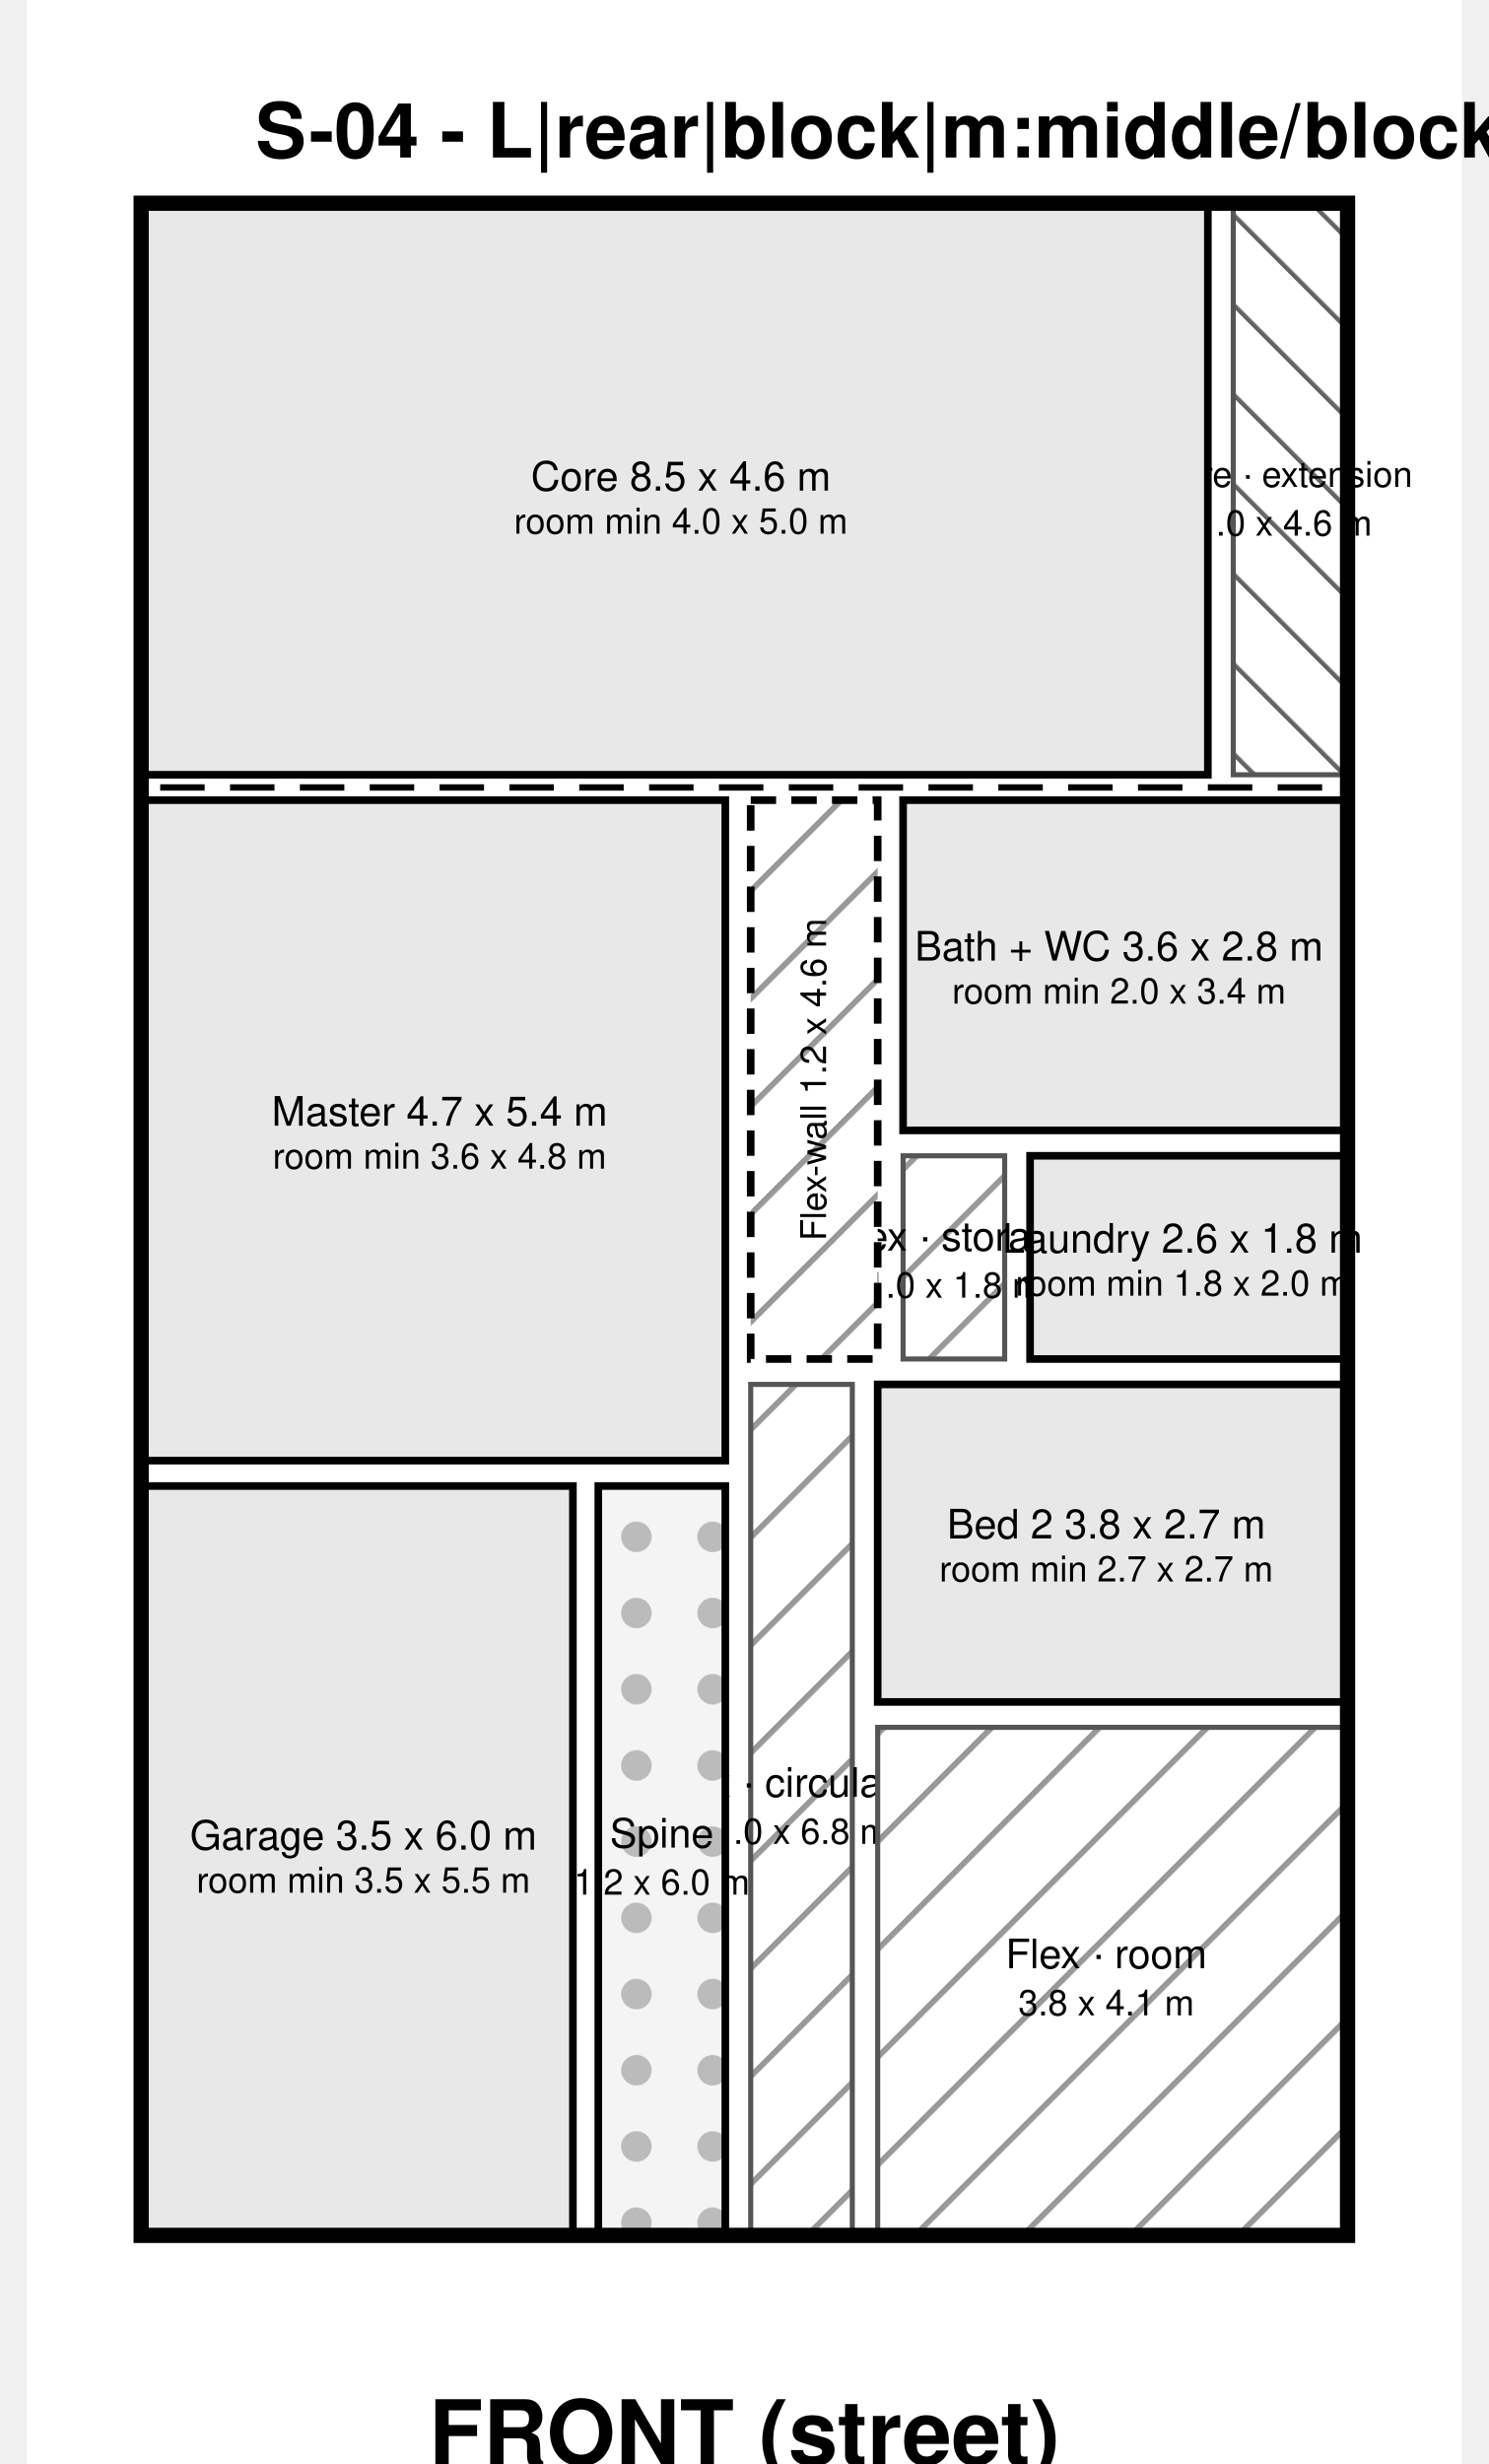
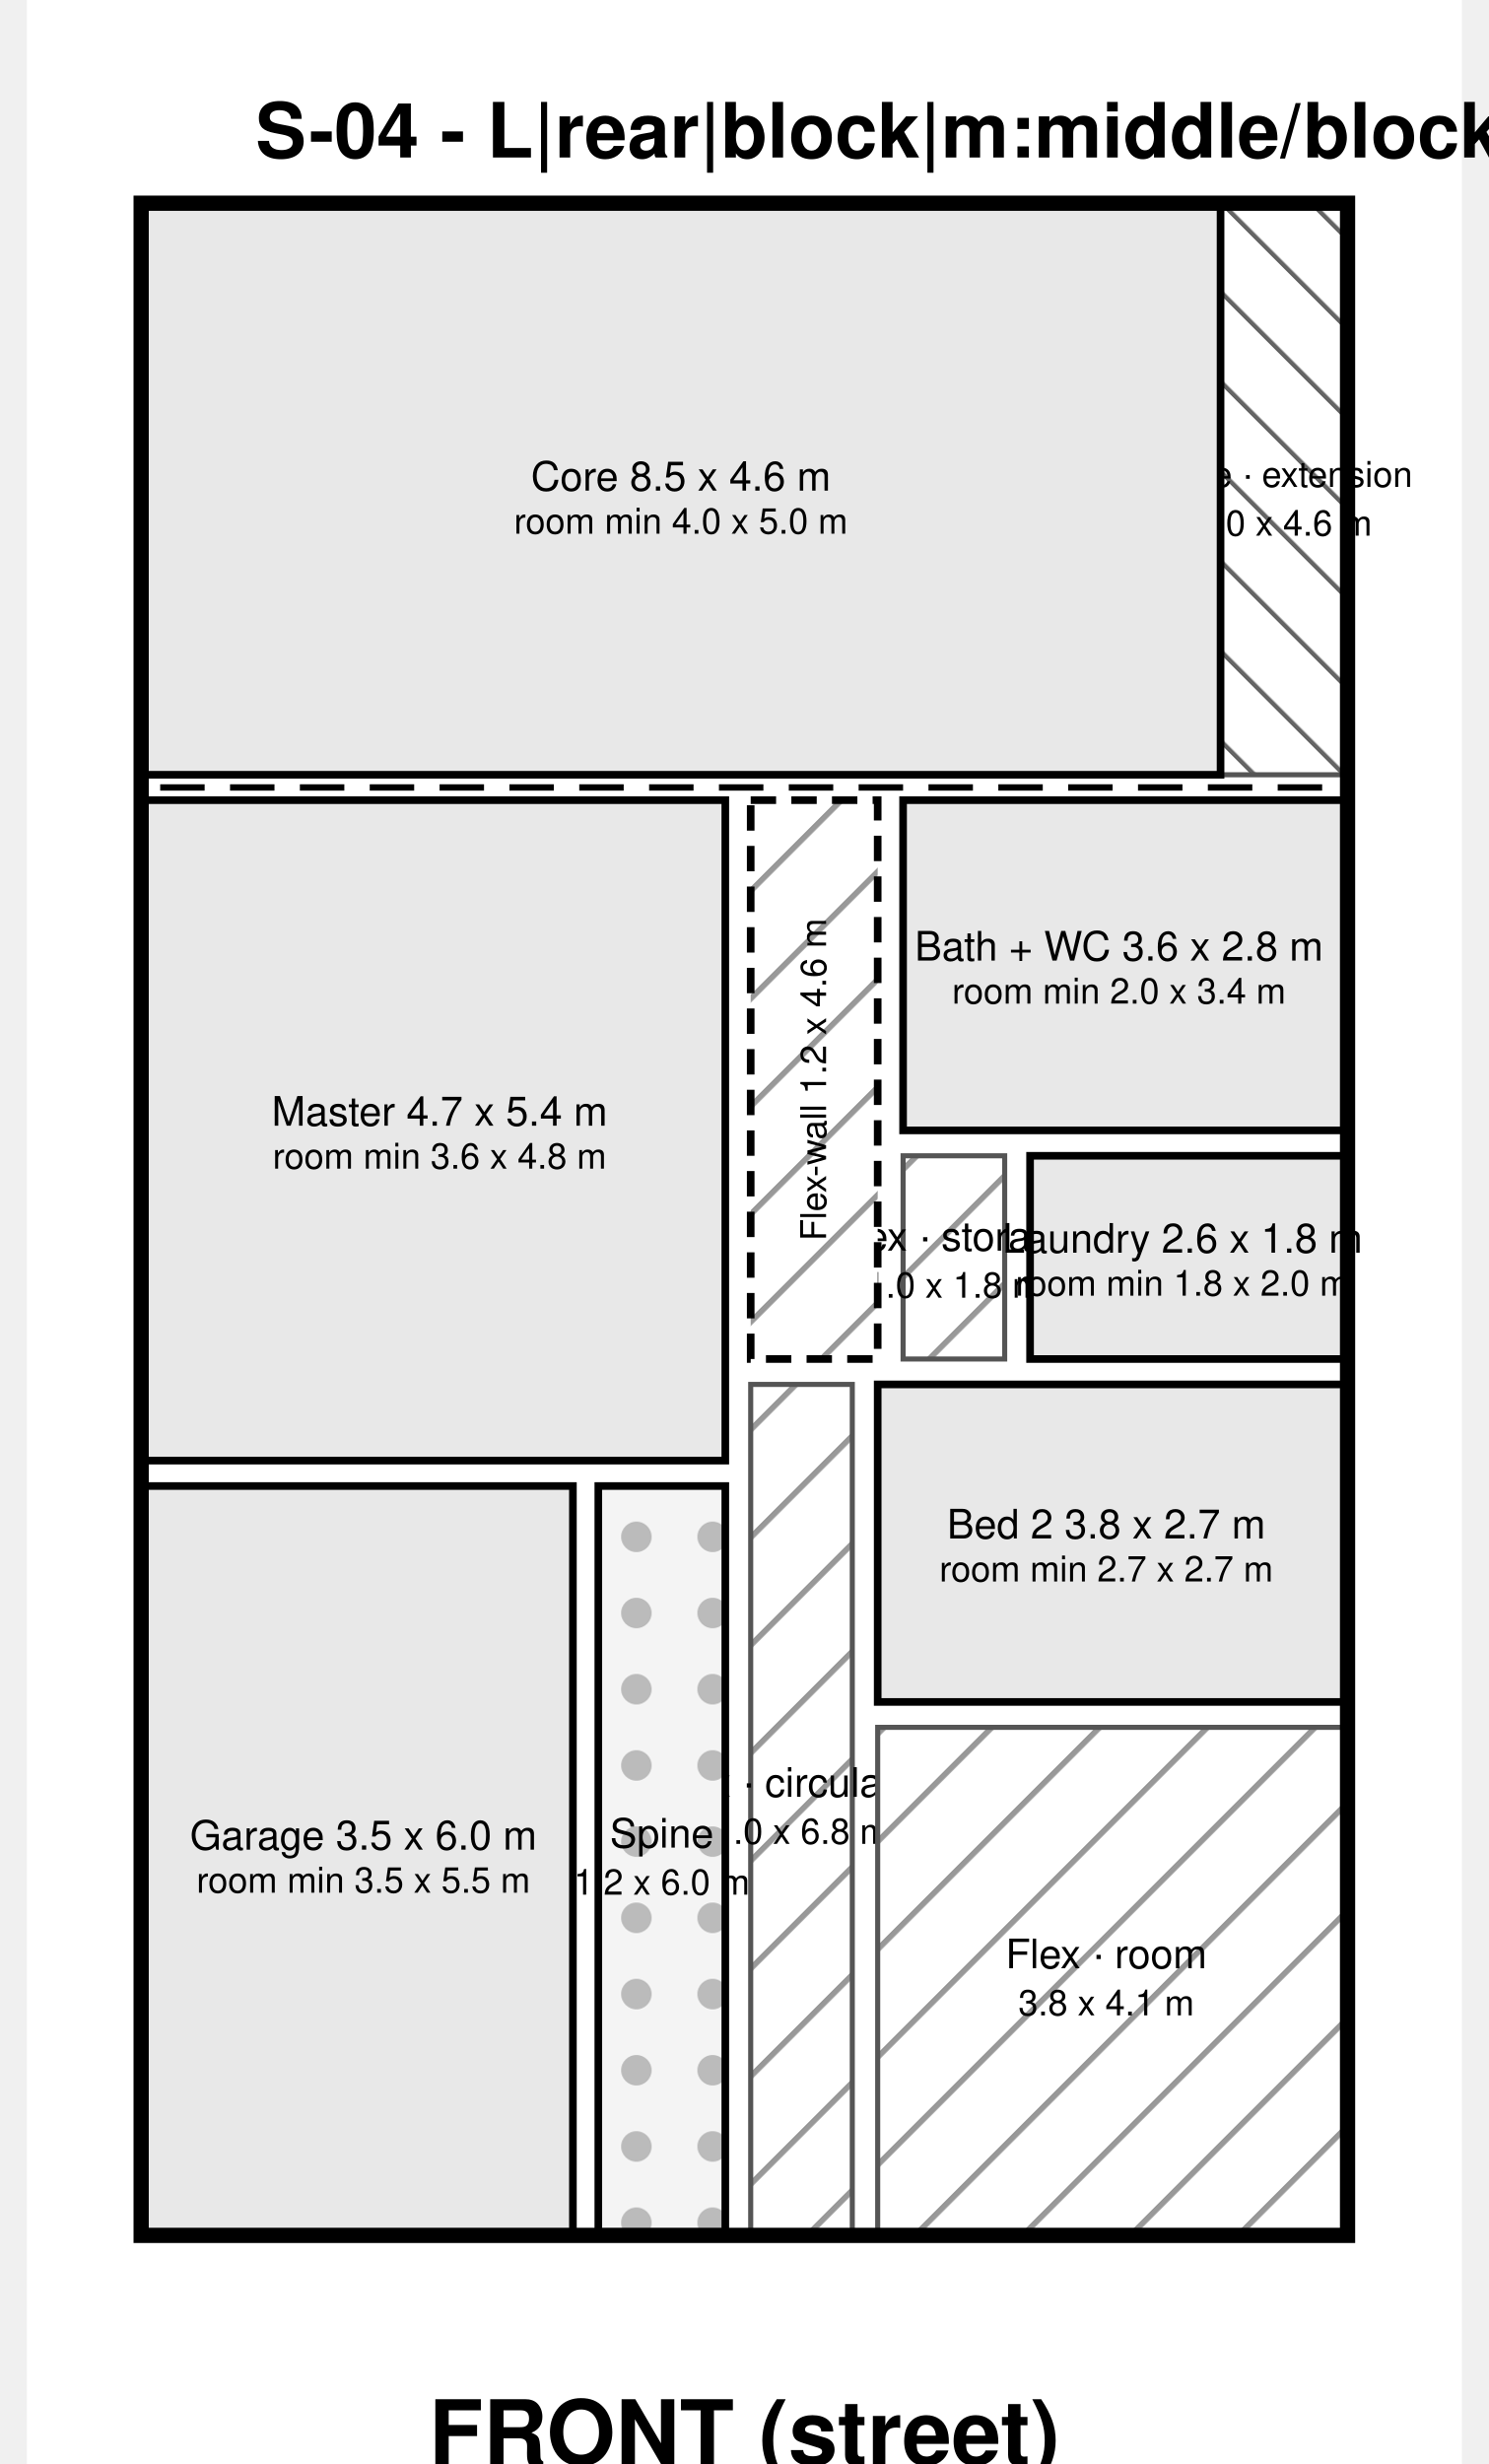
<svg xmlns="http://www.w3.org/2000/svg" width="565" height="935" viewBox="-900 -1600 11300 19400" font-family="Helvetica, Arial, sans-serif" fill="#000">
  <defs>
    <pattern id="hatch" width="600" height="600" patternUnits="userSpaceOnUse" patternTransform="rotate(45)">
      <rect width="600" height="600" fill="#ffffff" />
      <line x1="0" y1="0" x2="0" y2="600" stroke="#999" stroke-width="90" />
    </pattern>
    <pattern id="hatch2" width="500" height="500" patternUnits="userSpaceOnUse" patternTransform="rotate(-45)">
      <rect width="500" height="500" fill="#ffffff" />
      <line x1="0" y1="0" x2="0" y2="500" stroke="#666" stroke-width="70" />
    </pattern>
    <pattern id="hatch3" width="600" height="600" patternUnits="userSpaceOnUse">
      <rect width="600" height="600" fill="#ffffff" />
      <line x1="0" y1="0" x2="0" y2="600" stroke="#aaa" stroke-width="60" />
      <line x1="0" y1="0" x2="600" y2="0" stroke="#aaa" stroke-width="60" />
    </pattern>
    <pattern id="dots" width="600" height="600" patternUnits="userSpaceOnUse">
      <rect width="600" height="600" fill="#f4f4f4" />
      <circle cx="300" cy="300" r="120" fill="#bbb" />
    </pattern>
  </defs>
  <rect x="-900" y="-1600" width="11300" height="19400" fill="#ffffff" />
  <text x="900" y="-360" font-size="600" font-weight="bold">S-04 - L|rear|block|m:middle/block|wet:block|rr:-|fw|v2</text>
  <g>
    <rect x="6000" y="7500" width="800" height="1600" fill="url(#hatch)" stroke="#555" stroke-width="40" />
    <text x="6400" y="8140" font-size="320" text-anchor="middle" dominant-baseline="middle">Flex · storage</text>
    <text x="6400" y="8524" font-size="280" text-anchor="middle" dominant-baseline="middle">1.0 x 1.8 m</text>
  </g>
  <g>
    <rect x="4800" y="9300" width="800" height="6700" fill="url(#hatch)" stroke="#555" stroke-width="40" />
    <text x="5200" y="12440" font-size="320" text-anchor="middle" dominant-baseline="middle">Flex · circulation</text>
    <text x="5200" y="12824" font-size="280" text-anchor="middle" dominant-baseline="middle">1.0 x 6.8 m</text>
  </g>
  <g>
    <rect x="5800" y="12000" width="3700" height="4000" fill="url(#hatch)" stroke="#555" stroke-width="40" />
    <text x="7600" y="13790" font-size="320" text-anchor="middle" dominant-baseline="middle">Flex · room</text>
    <text x="7600" y="14174" font-size="280" text-anchor="middle" dominant-baseline="middle">3.8 x 4.1 m</text>
  </g>
  <g>
-     <rect x="8600" y="0" width="900" height="4500" fill="url(#hatch2)" stroke="#555" stroke-width="40" />
+     <rect x="8500" y="0" width="1000" height="4500" fill="url(#hatch2)" stroke="#555" stroke-width="40" />
    <text x="9000" y="2140" font-size="280" text-anchor="middle" dominant-baseline="middle">Core · extension</text>
    <text x="9000" y="2524" font-size="280" text-anchor="middle" dominant-baseline="middle">1.0 x 4.6 m</text>
    <rect x="0" y="0" width="9500" height="4600" fill="none" stroke="#000" stroke-width="50" stroke-dasharray="350 200" />
  </g>
  <g>
-     <rect x="0" y="0" width="8400" height="4500" fill="#e8e8e8" stroke="#000" stroke-width="60" />
+     <rect x="0" y="0" width="8500" height="4500" fill="#e8e8e8" stroke="#000" stroke-width="60" />
    <text x="4250" y="2156" font-size="320" text-anchor="middle" dominant-baseline="middle">Core 8.5 x 4.6 m</text>
    <text x="4250" y="2508" font-size="280" text-anchor="middle" dominant-baseline="middle">room min 4.0 x 5.0 m</text>
  </g>
  <g>
    <rect x="0" y="4700" width="4600" height="5200" fill="#e8e8e8" stroke="#000" stroke-width="60" />
    <text x="2350" y="7156" font-size="320" text-anchor="middle" dominant-baseline="middle">Master 4.7 x 5.4 m</text>
    <text x="2350" y="7508" font-size="280" text-anchor="middle" dominant-baseline="middle">room min 3.6 x 4.8 m</text>
  </g>
  <g>
    <rect x="0" y="10100" width="3400" height="5900" fill="#e8e8e8" stroke="#000" stroke-width="60" />
    <text x="1750" y="12856" font-size="320" text-anchor="middle" dominant-baseline="middle">Garage 3.5 x 6.0 m</text>
    <text x="1750" y="13208" font-size="280" text-anchor="middle" dominant-baseline="middle">room min 3.5 x 5.5 m</text>
  </g>
  <g>
    <rect x="4800" y="4700" width="1000" height="4400" fill="url(#hatch)" stroke="#000" stroke-width="60" stroke-dasharray="200 120" />
    <text transform="translate(5300 6900) rotate(-90)" font-size="280" text-anchor="middle" dominant-baseline="middle">Flex-wall 1.2 x 4.6 m</text>
  </g>
  <g>
    <rect x="6000" y="4700" width="3500" height="2600" fill="#e8e8e8" stroke="#000" stroke-width="60" />
    <text x="7700" y="5856" font-size="320" text-anchor="middle" dominant-baseline="middle">Bath + WC 3.6 x 2.8 m</text>
    <text x="7700" y="6208" font-size="280" text-anchor="middle" dominant-baseline="middle">room min 2.0 x 3.4 m</text>
  </g>
  <g>
    <rect x="7000" y="7500" width="2500" height="1600" fill="#e8e8e8" stroke="#000" stroke-width="60" />
    <text x="8200" y="8156" font-size="320" text-anchor="middle" dominant-baseline="middle">Laundry 2.6 x 1.8 m</text>
    <text x="8200" y="8508" font-size="280" text-anchor="middle" dominant-baseline="middle">room min 1.8 x 2.0 m</text>
  </g>
  <g>
    <rect x="5800" y="9300" width="3700" height="2500" fill="#e8e8e8" stroke="#000" stroke-width="60" />
    <text x="7600" y="10406" font-size="320" text-anchor="middle" dominant-baseline="middle">Bed 2 3.8 x 2.7 m</text>
    <text x="7600" y="10758" font-size="280" text-anchor="middle" dominant-baseline="middle">room min 2.7 x 2.7 m</text>
  </g>
  <g>
    <rect x="3600" y="10100" width="1000" height="5900" fill="url(#dots)" stroke="#000" stroke-width="60" />
    <text x="4100" y="12840" font-size="320" text-anchor="middle" dominant-baseline="middle">Spine</text>
    <text x="4100" y="13224" font-size="280" text-anchor="middle" dominant-baseline="middle">1.2 x 6.0 m</text>
  </g>
  <rect x="0" y="0" width="9500" height="16000" fill="none" stroke="#000" stroke-width="120" />
  <text x="4750" y="17800" font-size="700" text-anchor="middle" font-weight="bold">FRONT (street)</text>
</svg>
